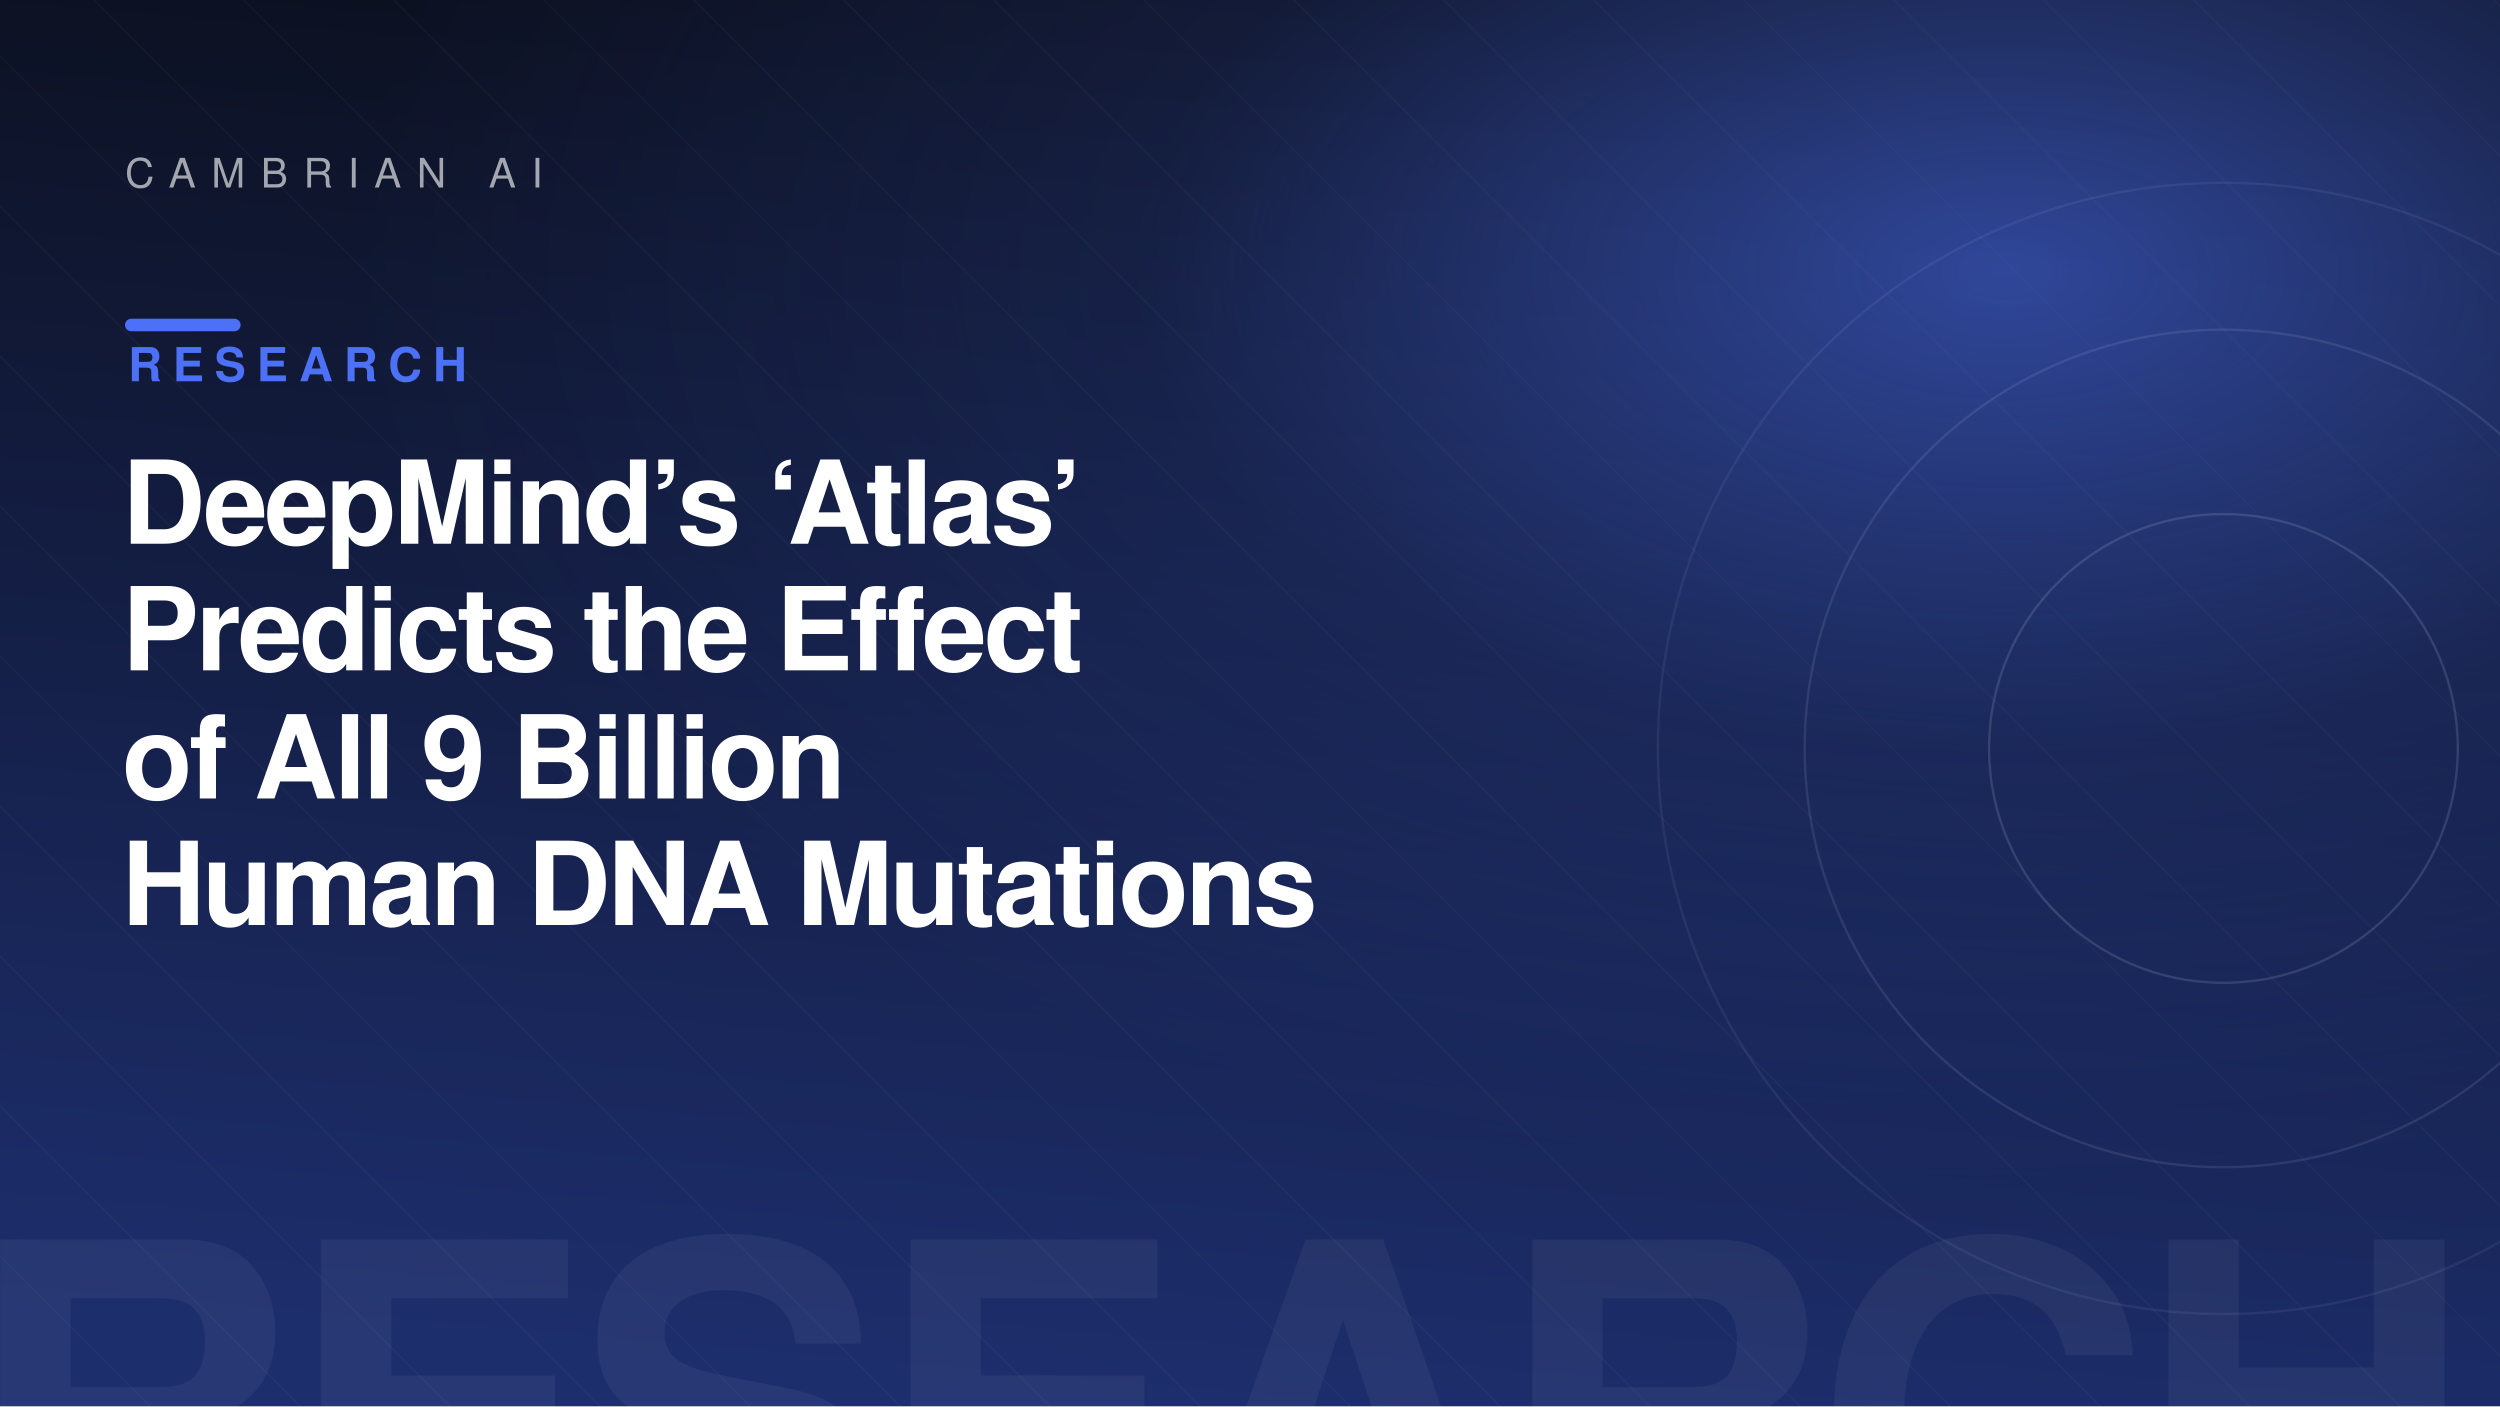
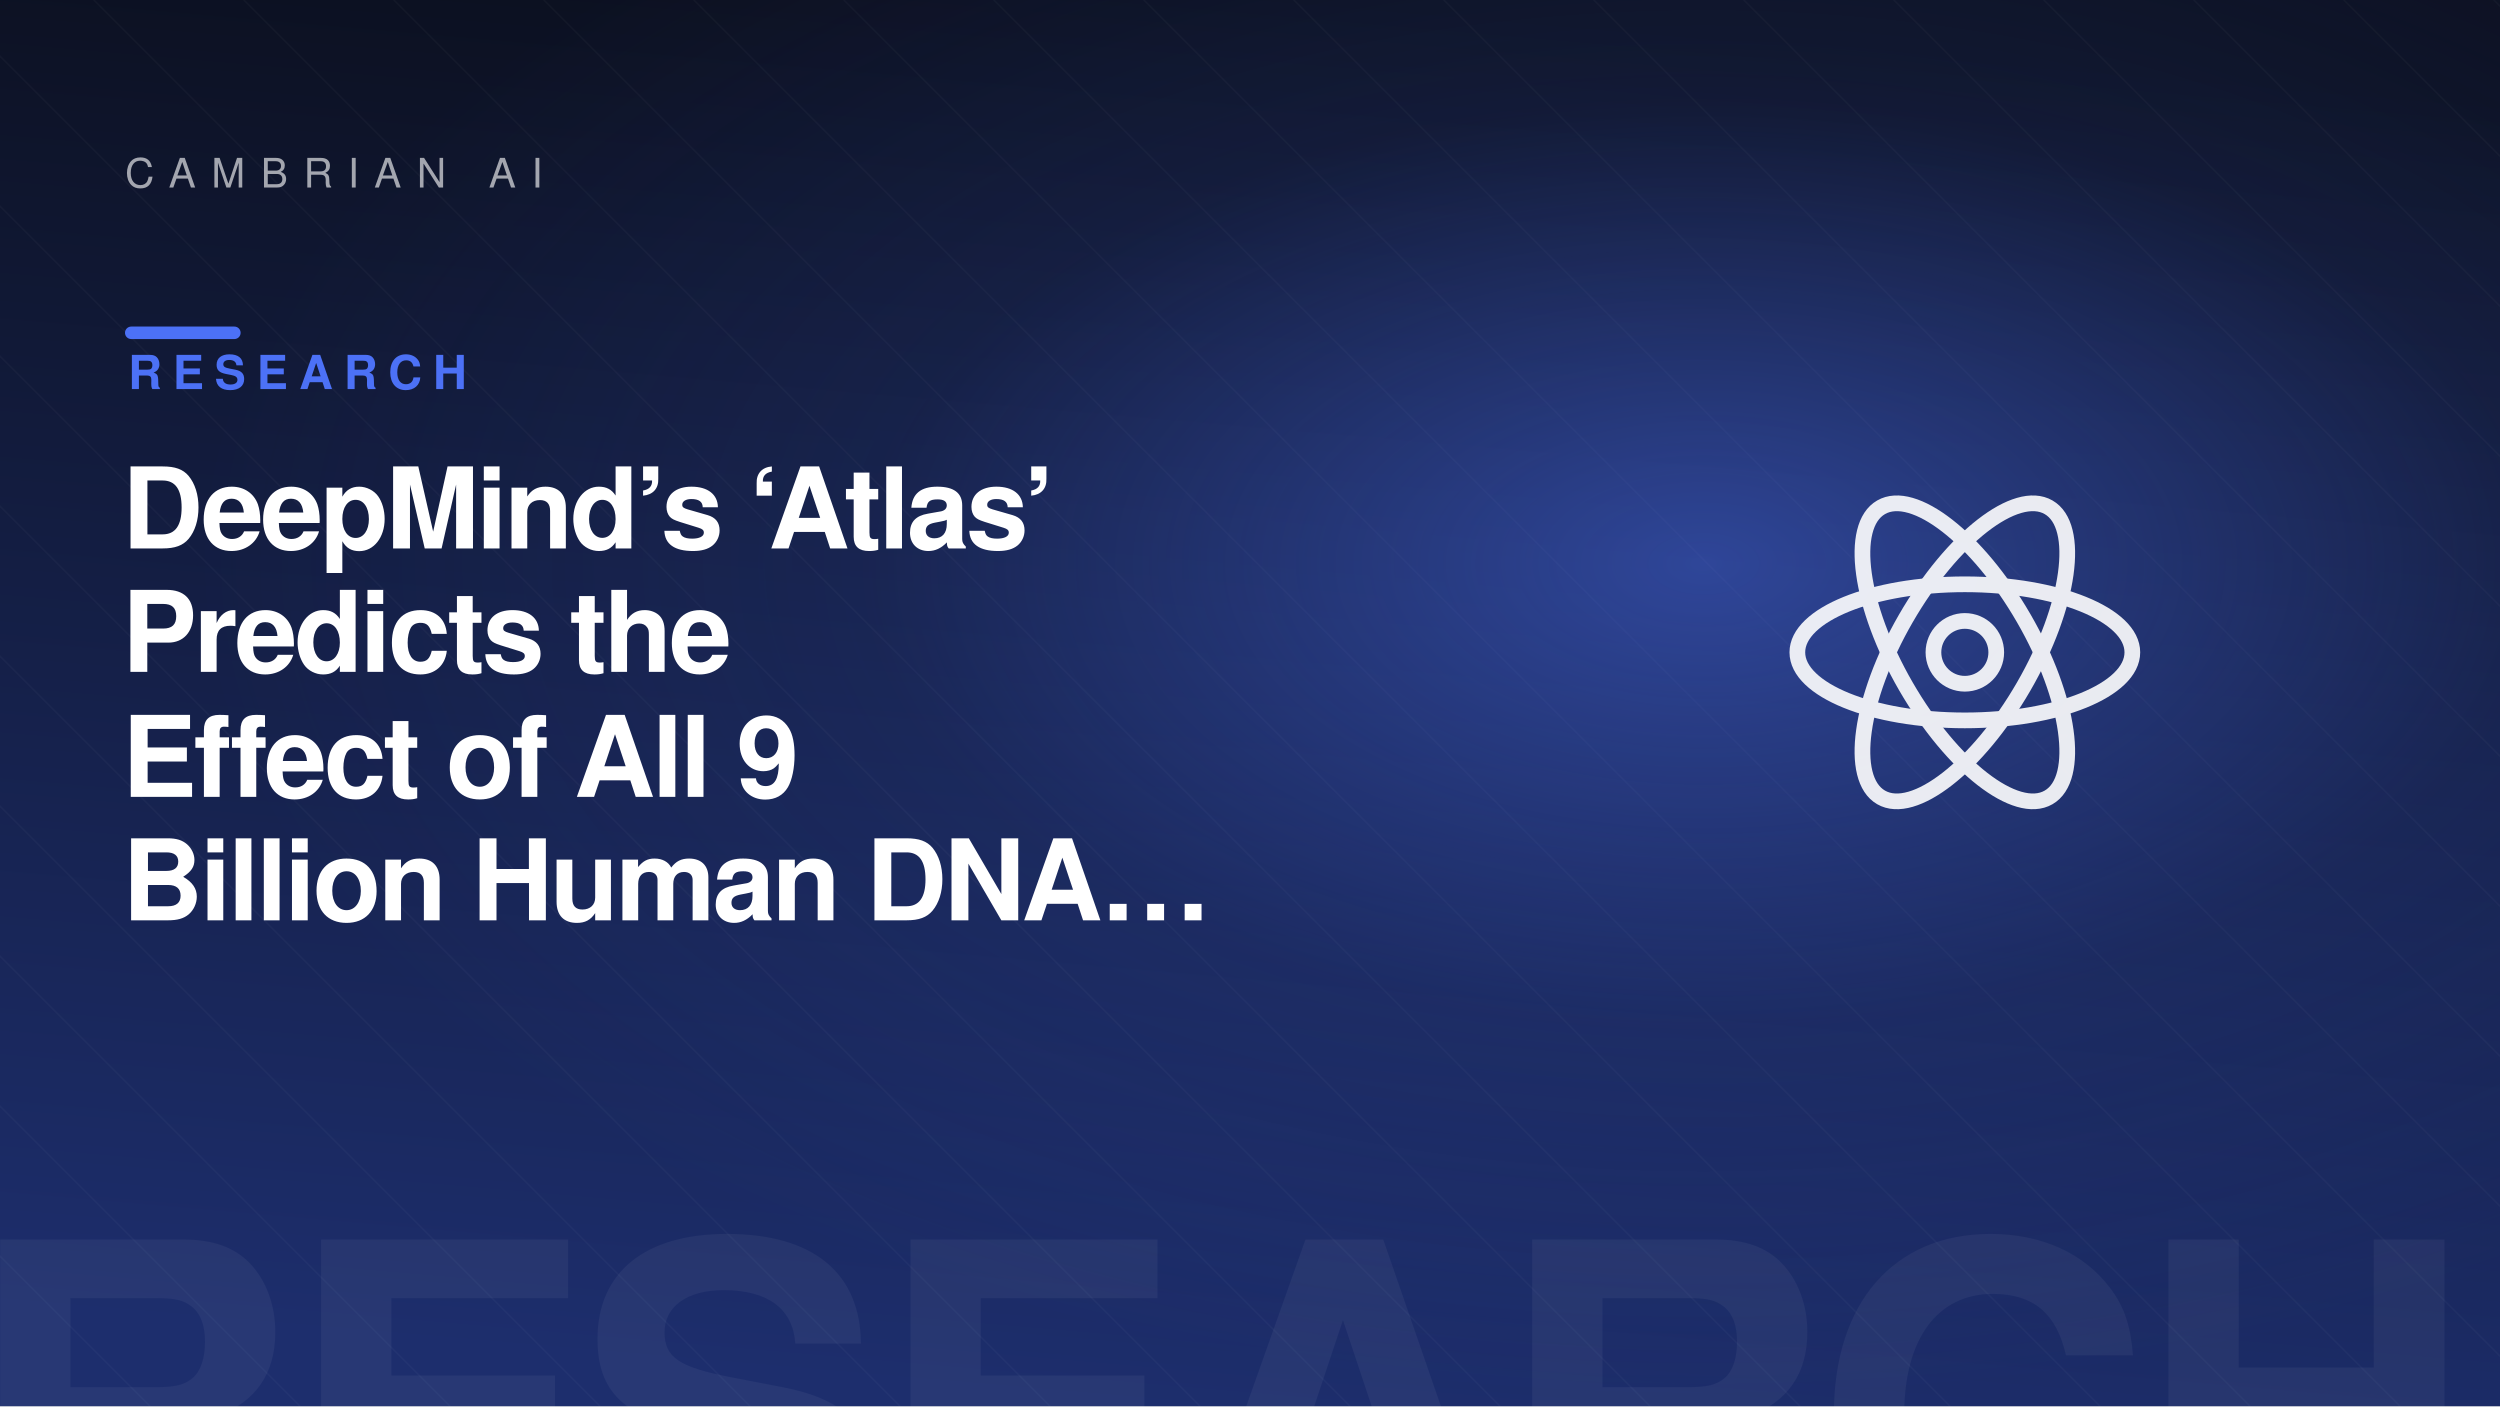
<svg xmlns="http://www.w3.org/2000/svg" width="1600" height="900" viewBox="0 0 1600 900" role="img" aria-label="DeepMind’s ‘Atlas’ Predicts the Effect of All 9 Billion Human DNA Mutations">
  <defs>
    <linearGradient id="bg" gradientTransform="rotate(98 0.5 0.5)">
      <stop offset="0" stop-color="hsl(227, 44%, 8%)" />
      <stop offset="1" stop-color="hsl(227, 58%, 27%)" />
    </linearGradient>
-     <radialGradient id="glow" cx="80%" cy="19%" r="66%">
-       <stop offset="0" stop-color="hsl(227, 90%, 63%)" stop-opacity="0.55" />
-       <stop offset="52%" stop-color="hsl(227, 90%, 63%)" stop-opacity="0.12" />
+     <radialGradient id="glow" cx="68%" cy="40%" r="60%">
+       <stop offset="0" stop-color="hsl(227, 90%, 63%)" stop-opacity="0.5" />
+       <stop offset="55%" stop-color="hsl(227, 90%, 63%)" stop-opacity="0.1" />
      <stop offset="100%" stop-color="hsl(227, 90%, 63%)" stop-opacity="0" />
    </radialGradient>
  </defs>
  <rect width="1600" height="900" fill="url(#bg)" />
  <g>
    <line x1="-900" y1="0" x2="0" y2="900" stroke="#ffffff" stroke-width="1" opacity="0.028" />
    <line x1="-804" y1="0" x2="96" y2="900" stroke="#ffffff" stroke-width="1" opacity="0.028" />
    <line x1="-708" y1="0" x2="192" y2="900" stroke="#ffffff" stroke-width="1" opacity="0.028" />
    <line x1="-612" y1="0" x2="288" y2="900" stroke="#ffffff" stroke-width="1" opacity="0.028" />
    <line x1="-516" y1="0" x2="384" y2="900" stroke="#ffffff" stroke-width="1" opacity="0.028" />
    <line x1="-420" y1="0" x2="480" y2="900" stroke="#ffffff" stroke-width="1" opacity="0.028" />
    <line x1="-324" y1="0" x2="576" y2="900" stroke="#ffffff" stroke-width="1" opacity="0.028" />
    <line x1="-228" y1="0" x2="672" y2="900" stroke="#ffffff" stroke-width="1" opacity="0.028" />
    <line x1="-132" y1="0" x2="768" y2="900" stroke="#ffffff" stroke-width="1" opacity="0.028" />
    <line x1="-36" y1="0" x2="864" y2="900" stroke="#ffffff" stroke-width="1" opacity="0.028" />
    <line x1="60" y1="0" x2="960" y2="900" stroke="#ffffff" stroke-width="1" opacity="0.028" />
    <line x1="156" y1="0" x2="1056" y2="900" stroke="#ffffff" stroke-width="1" opacity="0.028" />
    <line x1="252" y1="0" x2="1152" y2="900" stroke="#ffffff" stroke-width="1" opacity="0.028" />
    <line x1="348" y1="0" x2="1248" y2="900" stroke="#ffffff" stroke-width="1" opacity="0.028" />
    <line x1="444" y1="0" x2="1344" y2="900" stroke="#ffffff" stroke-width="1" opacity="0.028" />
    <line x1="540" y1="0" x2="1440" y2="900" stroke="#ffffff" stroke-width="1" opacity="0.028" />
    <line x1="636" y1="0" x2="1536" y2="900" stroke="#ffffff" stroke-width="1" opacity="0.028" />
    <line x1="732" y1="0" x2="1632" y2="900" stroke="#ffffff" stroke-width="1" opacity="0.028" />
    <line x1="828" y1="0" x2="1728" y2="900" stroke="#ffffff" stroke-width="1" opacity="0.028" />
    <line x1="924" y1="0" x2="1824" y2="900" stroke="#ffffff" stroke-width="1" opacity="0.028" />
    <line x1="1020" y1="0" x2="1920" y2="900" stroke="#ffffff" stroke-width="1" opacity="0.028" />
    <line x1="1116" y1="0" x2="2016" y2="900" stroke="#ffffff" stroke-width="1" opacity="0.028" />
    <line x1="1212" y1="0" x2="2112" y2="900" stroke="#ffffff" stroke-width="1" opacity="0.028" />
    <line x1="1308" y1="0" x2="2208" y2="900" stroke="#ffffff" stroke-width="1" opacity="0.028" />
    <line x1="1404" y1="0" x2="2304" y2="900" stroke="#ffffff" stroke-width="1" opacity="0.028" />
    <line x1="1500" y1="0" x2="2400" y2="900" stroke="#ffffff" stroke-width="1" opacity="0.028" />
    <line x1="1596" y1="0" x2="2496" y2="900" stroke="#ffffff" stroke-width="1" opacity="0.028" />
  </g>
  <text x="1584" y="1012" text-anchor="end" font-family="Helvetica, Arial, sans-serif" font-size="300" font-weight="800" letter-spacing="-10" fill="#ffffff" opacity="0.05">RESEARCH</text>
  <rect width="1600" height="900" fill="url(#glow)" />
-   <g>
-     <circle cx="1423" cy="479" r="150" fill="none" stroke="hsl(227, 55%, 86%)" stroke-width="1.5" opacity="0.16" />
-     <circle cx="1423" cy="479" r="268" fill="none" stroke="hsl(227, 55%, 86%)" stroke-width="1.5" opacity="0.12" />
-     <circle cx="1423" cy="479" r="362" fill="none" stroke="hsl(227, 55%, 86%)" stroke-width="1.5" opacity="0.08" />
+   <g transform="translate(1090 250) scale(3.35)" fill="none" stroke="#ffffff" stroke-width="3" stroke-linecap="round" stroke-linejoin="round" opacity="0.9">
+     <circle cx="50" cy="50" r="6" />
+     <ellipse cx="50" cy="50" rx="32" ry="13" />
+     <ellipse cx="50" cy="50" rx="32" ry="13" transform="rotate(60 50 50)" />
+     <ellipse cx="50" cy="50" rx="32" ry="13" transform="rotate(120 50 50)" />
  </g>
  <text x="80" y="120" font-family="Helvetica, Arial, sans-serif" font-size="26" letter-spacing="10" fill="#ffffff" opacity="0.62">CAMBRIAN AI</text>
-   <rect x="80" y="204" width="74" height="8" rx="4" fill="hsl(227, 90%, 63%)" />
-   <text x="82" y="244" font-family="Helvetica, Arial, sans-serif" font-size="30" font-weight="700" letter-spacing="7" fill="hsl(227, 90%, 63%)">RESEARCH</text>
-   <text x="78" y="348" font-family="Helvetica, Arial, sans-serif" font-size="74" font-weight="700" letter-spacing="-2" fill="#ffffff">DeepMind’s ‘Atlas’</text>
-   <text x="78" y="429" font-family="Helvetica, Arial, sans-serif" font-size="74" font-weight="700" letter-spacing="-2" fill="#ffffff">Predicts the Effect</text>
-   <text x="78" y="511" font-family="Helvetica, Arial, sans-serif" font-size="74" font-weight="700" letter-spacing="-2" fill="#ffffff">of All 9 Billion</text>
-   <text x="78" y="592" font-family="Helvetica, Arial, sans-serif" font-size="74" font-weight="700" letter-spacing="-2" fill="#ffffff">Human DNA Mutations</text>
+   <rect x="80" y="209" width="74" height="8" rx="4" fill="hsl(227, 90%, 63%)" />
+   <text x="82" y="249" font-family="Helvetica, Arial, sans-serif" font-size="30" font-weight="700" letter-spacing="7" fill="hsl(227, 90%, 63%)">RESEARCH</text>
+   <text x="78" y="351" font-family="Helvetica, Arial, sans-serif" font-size="72" font-weight="700" letter-spacing="-2" fill="#ffffff">DeepMind’s ‘Atlas’</text>
+   <text x="78" y="430" font-family="Helvetica, Arial, sans-serif" font-size="72" font-weight="700" letter-spacing="-2" fill="#ffffff">Predicts the</text>
+   <text x="78" y="510" font-family="Helvetica, Arial, sans-serif" font-size="72" font-weight="700" letter-spacing="-2" fill="#ffffff">Effect of All 9</text>
+   <text x="78" y="589" font-family="Helvetica, Arial, sans-serif" font-size="72" font-weight="700" letter-spacing="-2" fill="#ffffff">Billion Human DNA…</text>
</svg>
